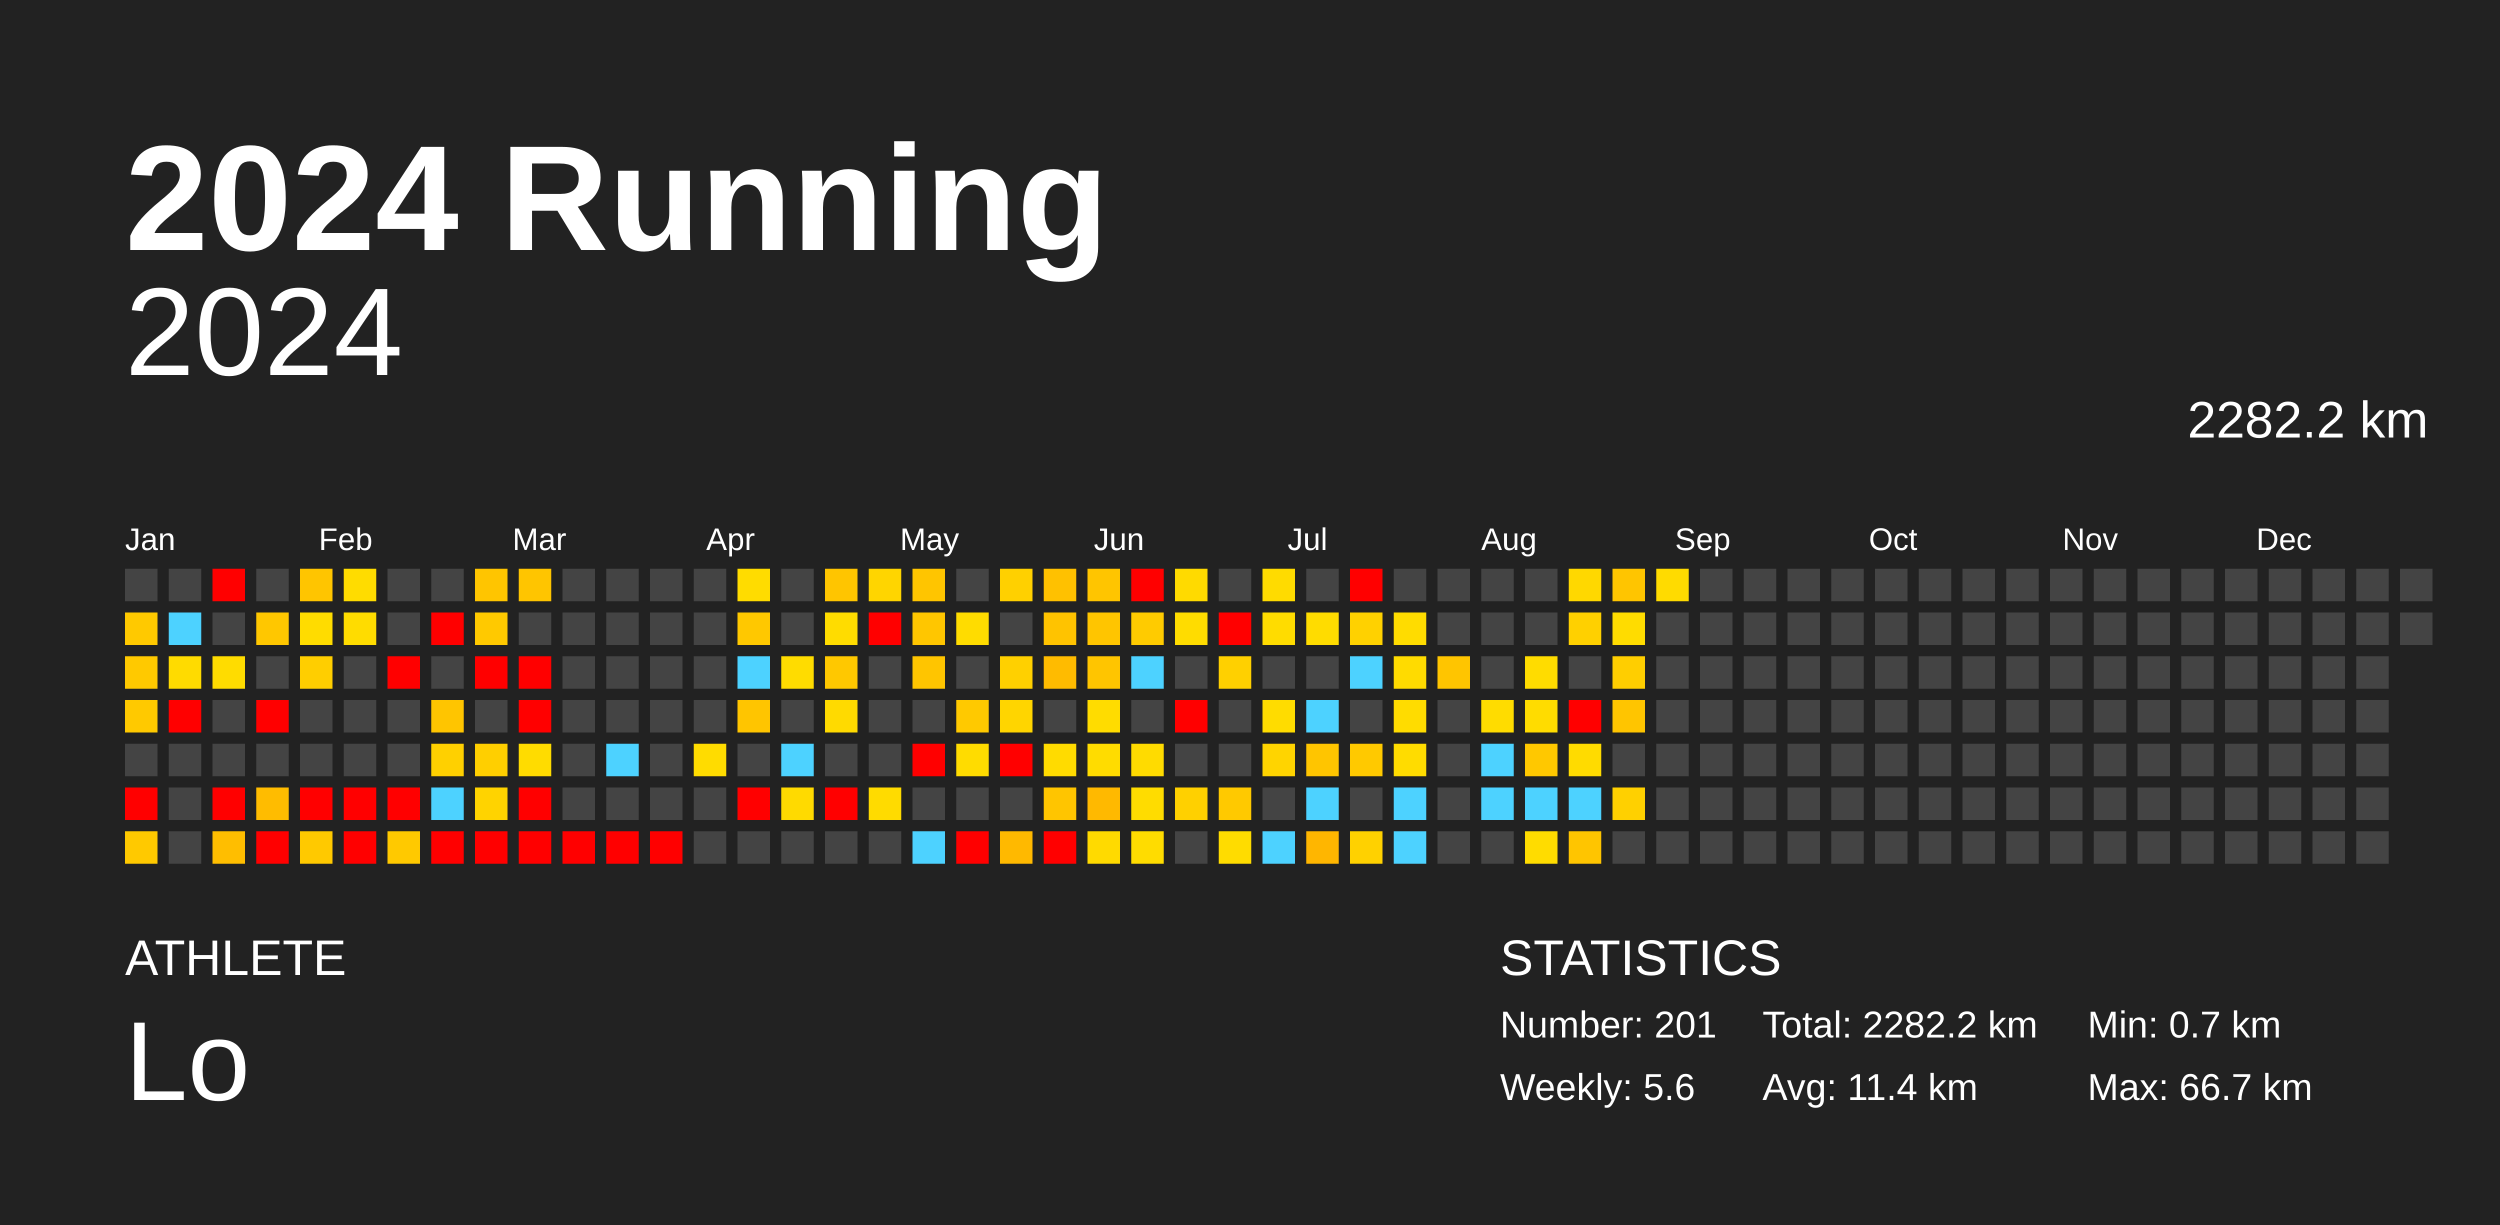
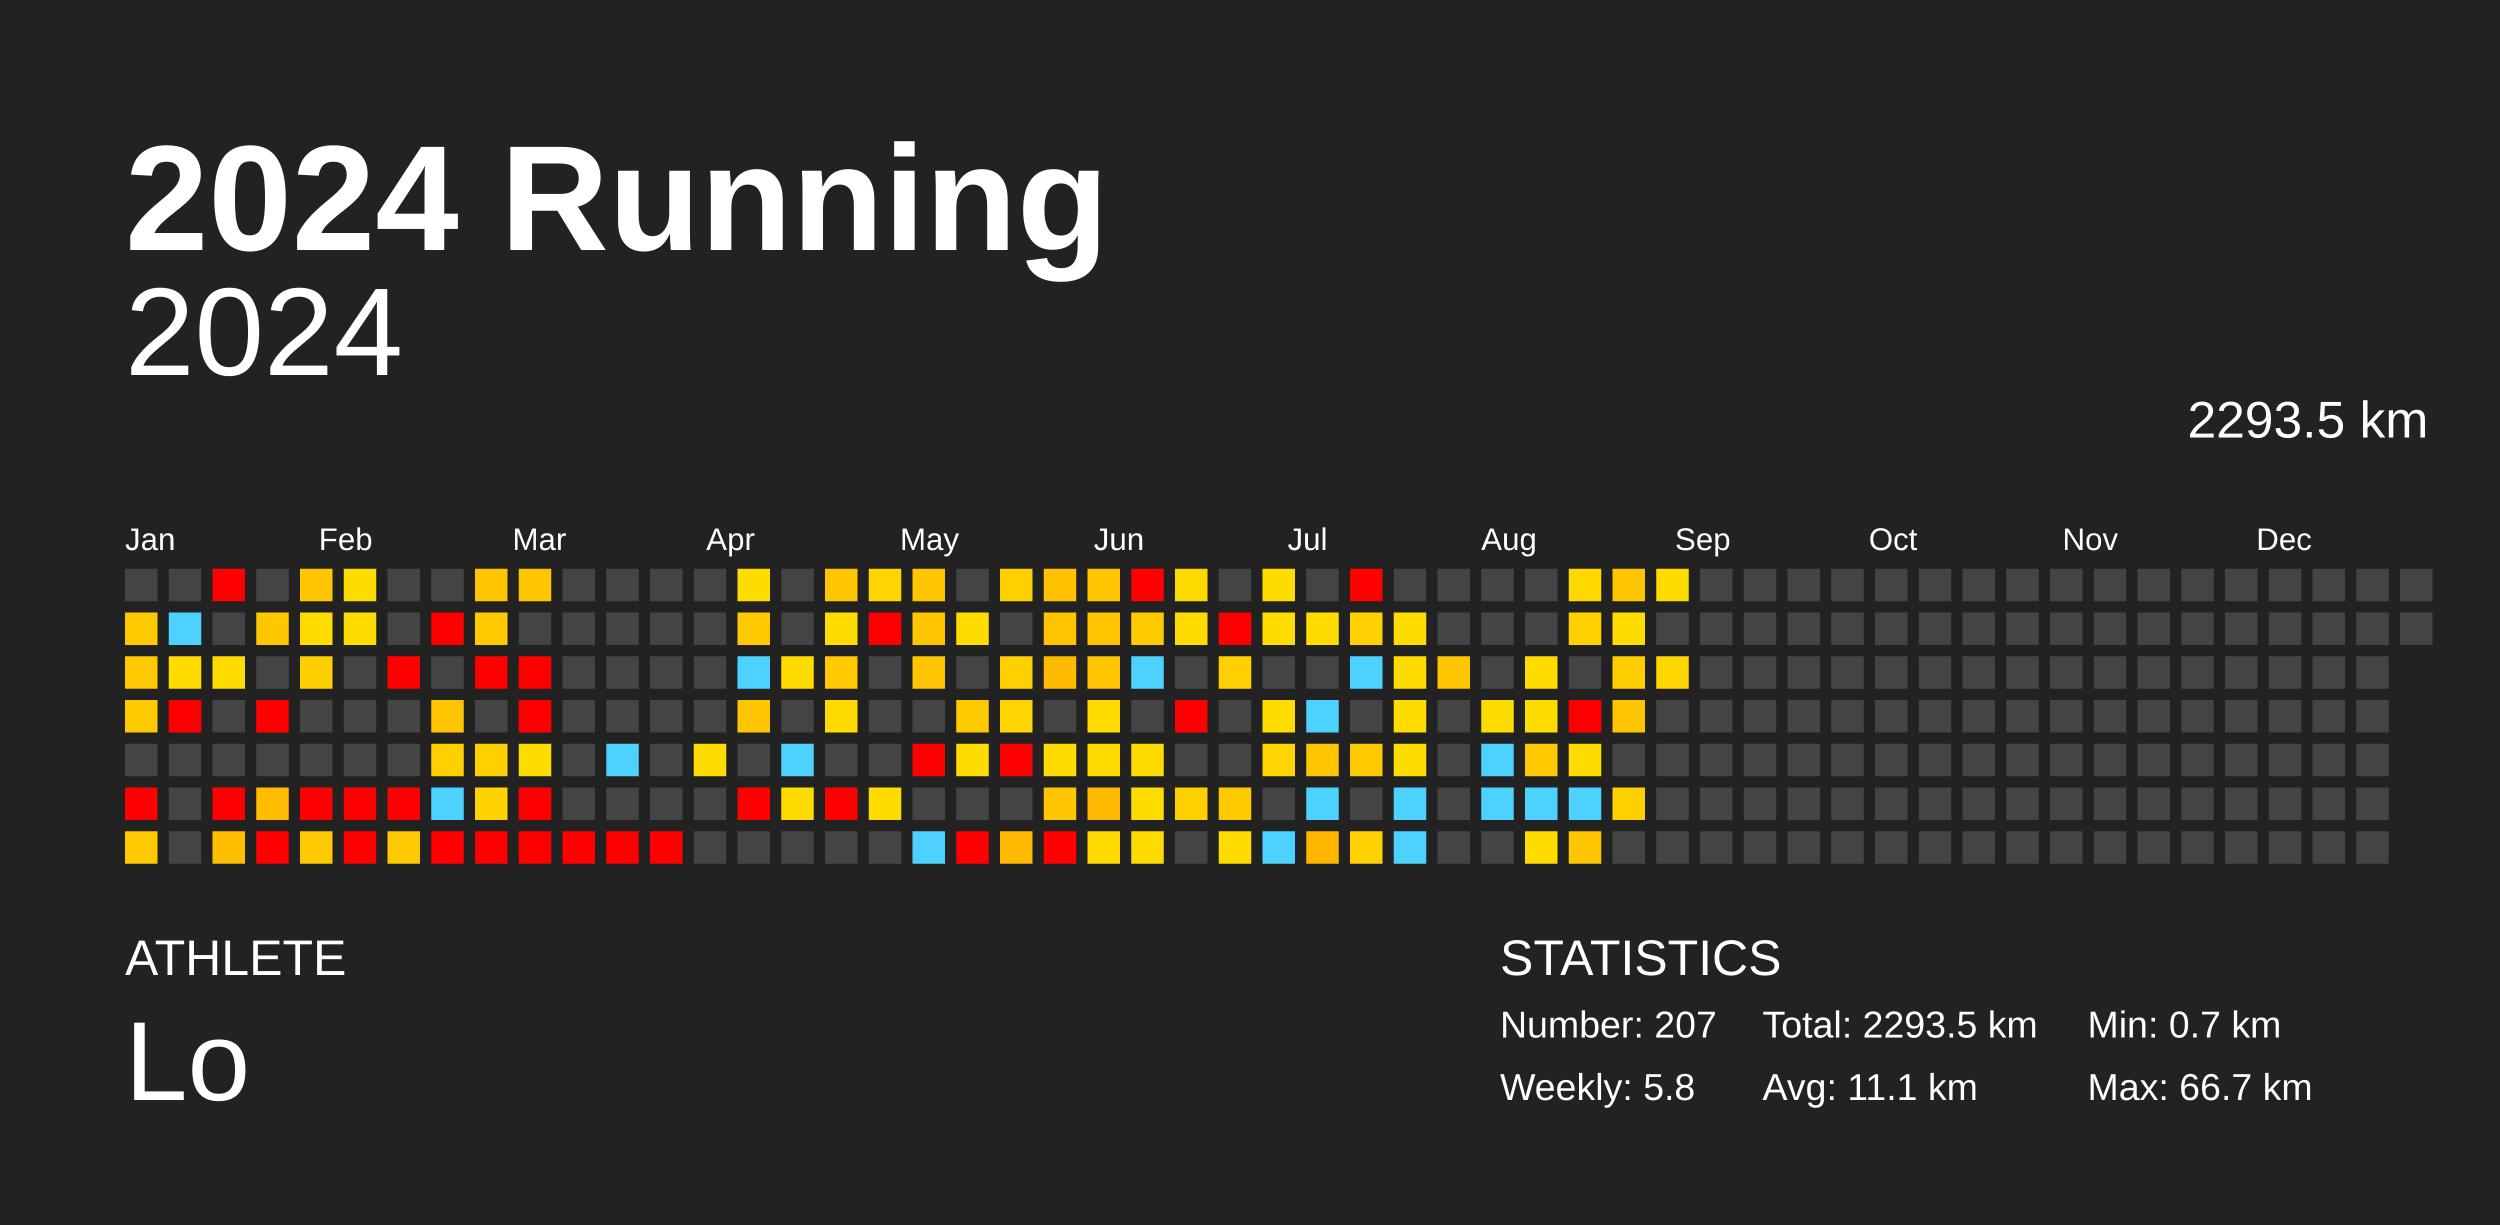
<svg xmlns="http://www.w3.org/2000/svg" baseProfile="full" height="98mm" version="1.1" viewBox="0,0,200,98" width="200mm">
  <defs />
  <rect fill="#222222" height="98" width="200" x="0" y="0" />
  <text fill="#FFFFFF" style="font-size:12px; font-family:Arial; font-weight:bold;" x="10" y="20">2024 Running</text>
  <text fill="#FFFFFF" style="font-size:4px; font-family:Arial" x="10" y="78">ATHLETE</text>
  <text fill="#FFFFFF" style="font-size:9px; font-family:Arial" x="10" y="88">Lo</text>
  <text fill="#FFFFFF" style="font-size:4px; font-family:Arial" x="120" y="78">STATISTICS</text>
-   <text fill="#FFFFFF" style="font-size:3px; font-family:Arial" x="120" y="83">Number: 201</text>
-   <text fill="#FFFFFF" style="font-size:3px; font-family:Arial" x="120" y="88">Weekly: 5.6</text>
-   <text fill="#FFFFFF" style="font-size:3px; font-family:Arial" x="141" y="83">Total: 2282.2 km</text>
-   <text fill="#FFFFFF" style="font-size:3px; font-family:Arial" x="141" y="88">Avg: 11.4 km</text>
+   <text fill="#FFFFFF" style="font-size:3px; font-family:Arial" x="120" y="83">Number: 207</text>
+   <text fill="#FFFFFF" style="font-size:3px; font-family:Arial" x="120" y="88">Weekly: 5.8</text>
+   <text fill="#FFFFFF" style="font-size:3px; font-family:Arial" x="141" y="83">Total: 2293.5 km</text>
+   <text fill="#FFFFFF" style="font-size:3px; font-family:Arial" x="141" y="88">Avg: 11.1 km</text>
  <text fill="#FFFFFF" style="font-size:3px; font-family:Arial" x="167" y="83">Min: 0.7 km</text>
  <text fill="#FFFFFF" style="font-size:3px; font-family:Arial" x="167" y="88">Max: 66.7 km</text>
  <text alignment-baseline="hanging" fill="#FFFFFF" style="font-size:10.0px; font-family:Arial;" x="10" y="30">2024</text>
-   <text alignment-baseline="hanging" fill="#FFFFFF" style="font-size:4.125px; font-family:Arial;" x="175" y="35">2282.2 km</text>
+   <text alignment-baseline="hanging" fill="#FFFFFF" style="font-size:4.125px; font-family:Arial;" x="175" y="35">2293.5 km</text>
  <text fill="#FFFFFF" style="font-size:2.5px; font-family:Arial" x="10.0" y="44">Jan</text>
  <text fill="#FFFFFF" style="font-size:2.5px; font-family:Arial" x="25.5" y="44">Feb</text>
  <text fill="#FFFFFF" style="font-size:2.5px; font-family:Arial" x="41.0" y="44">Mar</text>
  <text fill="#FFFFFF" style="font-size:2.5px; font-family:Arial" x="56.5" y="44">Apr</text>
  <text fill="#FFFFFF" style="font-size:2.5px; font-family:Arial" x="72.0" y="44">May</text>
  <text fill="#FFFFFF" style="font-size:2.5px; font-family:Arial" x="87.5" y="44">Jun</text>
  <text fill="#FFFFFF" style="font-size:2.5px; font-family:Arial" x="103.0" y="44">Jul</text>
  <text fill="#FFFFFF" style="font-size:2.5px; font-family:Arial" x="118.5" y="44">Aug</text>
  <text fill="#FFFFFF" style="font-size:2.5px; font-family:Arial" x="134.0" y="44">Sep</text>
  <text fill="#FFFFFF" style="font-size:2.5px; font-family:Arial" x="149.5" y="44">Oct</text>
  <text fill="#FFFFFF" style="font-size:2.5px; font-family:Arial" x="165.0" y="44">Nov</text>
  <text fill="#FFFFFF" style="font-size:2.5px; font-family:Arial" x="180.5" y="44">Dec</text>
  <rect fill="#444444" height="2.6" width="2.6" x="10.0" y="45.5" />
  <rect fill="#ffc900" height="2.6" width="2.6" x="10.0" y="49.0" />
  <rect fill="#ffc900" height="2.6" width="2.6" x="10.0" y="52.5" />
  <rect fill="#ffc900" height="2.6" width="2.6" x="10.0" y="56.0" />
  <rect fill="#444444" height="2.6" width="2.6" x="10.0" y="59.5" />
  <rect fill="red" height="2.6" width="2.6" x="10.0" y="63.0" />
  <rect fill="#ffc900" height="2.6" width="2.6" x="10.0" y="66.5" />
  <rect fill="#444444" height="2.6" width="2.6" x="13.5" y="45.5" />
  <rect fill="#4dd2ff" height="2.6" width="2.6" x="13.5" y="49.0" />
  <rect fill="#ffdb00" height="2.6" width="2.6" x="13.5" y="52.5" />
  <rect fill="red" height="2.6" width="2.6" x="13.5" y="56.0" />
  <rect fill="#444444" height="2.6" width="2.6" x="13.5" y="59.5" />
  <rect fill="#444444" height="2.6" width="2.6" x="13.5" y="63.0" />
  <rect fill="#444444" height="2.6" width="2.6" x="13.5" y="66.5" />
  <rect fill="red" height="2.6" width="2.6" x="17.0" y="45.5" />
  <rect fill="#444444" height="2.6" width="2.6" x="17.0" y="49.0" />
  <rect fill="#ffdc00" height="2.6" width="2.6" x="17.0" y="52.5" />
  <rect fill="#444444" height="2.6" width="2.6" x="17.0" y="56.0" />
  <rect fill="#444444" height="2.6" width="2.6" x="17.0" y="59.5" />
  <rect fill="red" height="2.6" width="2.6" x="17.0" y="63.0" />
  <rect fill="#ffbe00" height="2.6" width="2.6" x="17.0" y="66.5" />
  <rect fill="#444444" height="2.6" width="2.6" x="20.5" y="45.5" />
  <rect fill="#ffc700" height="2.6" width="2.6" x="20.5" y="49.0" />
  <rect fill="#444444" height="2.6" width="2.6" x="20.5" y="52.5" />
  <rect fill="red" height="2.6" width="2.6" x="20.5" y="56.0" />
  <rect fill="#444444" height="2.6" width="2.6" x="20.5" y="59.5" />
  <rect fill="#ffbc00" height="2.6" width="2.6" x="20.5" y="63.0" />
  <rect fill="red" height="2.6" width="2.6" x="20.5" y="66.5" />
  <rect fill="#ffc500" height="2.6" width="2.6" x="24.0" y="45.5" />
  <rect fill="#ffdc00" height="2.6" width="2.6" x="24.0" y="49.0" />
  <rect fill="#ffce00" height="2.6" width="2.6" x="24.0" y="52.5" />
  <rect fill="#444444" height="2.6" width="2.6" x="24.0" y="56.0" />
  <rect fill="#444444" height="2.6" width="2.6" x="24.0" y="59.5" />
  <rect fill="red" height="2.6" width="2.6" x="24.0" y="63.0" />
  <rect fill="#ffc900" height="2.6" width="2.6" x="24.0" y="66.5" />
  <rect fill="#ffdc00" height="2.6" width="2.6" x="27.5" y="45.5" />
  <rect fill="#ffdc00" height="2.6" width="2.6" x="27.5" y="49.0" />
  <rect fill="#444444" height="2.6" width="2.6" x="27.5" y="52.5" />
  <rect fill="#444444" height="2.6" width="2.6" x="27.5" y="56.0" />
  <rect fill="#444444" height="2.6" width="2.6" x="27.5" y="59.5" />
  <rect fill="red" height="2.6" width="2.6" x="27.5" y="63.0" />
  <rect fill="red" height="2.6" width="2.6" x="27.5" y="66.5" />
  <rect fill="#444444" height="2.6" width="2.6" x="31.0" y="45.5" />
  <rect fill="#444444" height="2.6" width="2.6" x="31.0" y="49.0" />
  <rect fill="red" height="2.6" width="2.6" x="31.0" y="52.5" />
  <rect fill="#444444" height="2.6" width="2.6" x="31.0" y="56.0" />
  <rect fill="#444444" height="2.6" width="2.6" x="31.0" y="59.5" />
  <rect fill="red" height="2.6" width="2.6" x="31.0" y="63.0" />
  <rect fill="#ffc900" height="2.6" width="2.6" x="31.0" y="66.5" />
  <rect fill="#444444" height="2.6" width="2.6" x="34.5" y="45.5" />
  <rect fill="red" height="2.6" width="2.6" x="34.5" y="49.0" />
  <rect fill="#444444" height="2.6" width="2.6" x="34.5" y="52.5" />
  <rect fill="#ffc500" height="2.6" width="2.6" x="34.5" y="56.0" />
  <rect fill="#ffd000" height="2.6" width="2.6" x="34.5" y="59.5" />
  <rect fill="#4dd2ff" height="2.6" width="2.6" x="34.5" y="63.0" />
  <rect fill="red" height="2.6" width="2.6" x="34.5" y="66.5" />
  <rect fill="#ffc500" height="2.6" width="2.6" x="38.0" y="45.5" />
  <rect fill="#ffc900" height="2.6" width="2.6" x="38.0" y="49.0" />
  <rect fill="red" height="2.6" width="2.6" x="38.0" y="52.5" />
  <rect fill="#444444" height="2.6" width="2.6" x="38.0" y="56.0" />
  <rect fill="#ffcf00" height="2.6" width="2.6" x="38.0" y="59.5" />
  <rect fill="#ffd300" height="2.6" width="2.6" x="38.0" y="63.0" />
  <rect fill="red" height="2.6" width="2.6" x="38.0" y="66.5" />
  <rect fill="#ffc500" height="2.6" width="2.6" x="41.5" y="45.5" />
  <rect fill="#444444" height="2.6" width="2.6" x="41.5" y="49.0" />
  <rect fill="red" height="2.6" width="2.6" x="41.5" y="52.5" />
  <rect fill="red" height="2.6" width="2.6" x="41.5" y="56.0" />
  <rect fill="#ffdc00" height="2.6" width="2.6" x="41.5" y="59.5" />
  <rect fill="red" height="2.6" width="2.6" x="41.5" y="63.0" />
  <rect fill="red" height="2.6" width="2.6" x="41.5" y="66.5" />
  <rect fill="#444444" height="2.6" width="2.6" x="45.0" y="45.5" />
  <rect fill="#444444" height="2.6" width="2.6" x="45.0" y="49.0" />
  <rect fill="#444444" height="2.6" width="2.6" x="45.0" y="52.5" />
  <rect fill="#444444" height="2.6" width="2.6" x="45.0" y="56.0" />
  <rect fill="#444444" height="2.6" width="2.6" x="45.0" y="59.5" />
  <rect fill="#444444" height="2.6" width="2.6" x="45.0" y="63.0" />
  <rect fill="red" height="2.6" width="2.6" x="45.0" y="66.5" />
  <rect fill="#444444" height="2.6" width="2.6" x="48.5" y="45.5" />
  <rect fill="#444444" height="2.6" width="2.6" x="48.5" y="49.0" />
  <rect fill="#444444" height="2.6" width="2.6" x="48.5" y="52.5" />
  <rect fill="#444444" height="2.6" width="2.6" x="48.5" y="56.0" />
  <rect fill="#4dd2ff" height="2.6" width="2.6" x="48.5" y="59.5" />
  <rect fill="#444444" height="2.6" width="2.6" x="48.5" y="63.0" />
  <rect fill="red" height="2.6" width="2.6" x="48.5" y="66.5" />
  <rect fill="#444444" height="2.6" width="2.6" x="52.0" y="45.5" />
  <rect fill="#444444" height="2.6" width="2.6" x="52.0" y="49.0" />
  <rect fill="#444444" height="2.6" width="2.6" x="52.0" y="52.5" />
  <rect fill="#444444" height="2.6" width="2.6" x="52.0" y="56.0" />
  <rect fill="#444444" height="2.6" width="2.6" x="52.0" y="59.5" />
  <rect fill="#444444" height="2.6" width="2.6" x="52.0" y="63.0" />
  <rect fill="red" height="2.6" width="2.6" x="52.0" y="66.5" />
  <rect fill="#444444" height="2.6" width="2.6" x="55.5" y="45.5" />
  <rect fill="#444444" height="2.6" width="2.6" x="55.5" y="49.0" />
  <rect fill="#444444" height="2.6" width="2.6" x="55.5" y="52.5" />
  <rect fill="#444444" height="2.6" width="2.6" x="55.5" y="56.0" />
  <rect fill="#ffdc00" height="2.6" width="2.6" x="55.5" y="59.5" />
  <rect fill="#444444" height="2.6" width="2.6" x="55.5" y="63.0" />
  <rect fill="#444444" height="2.6" width="2.6" x="55.5" y="66.5" />
  <rect fill="#ffdc00" height="2.6" width="2.6" x="59.0" y="45.5" />
  <rect fill="#ffc800" height="2.6" width="2.6" x="59.0" y="49.0" />
  <rect fill="#4dd2ff" height="2.6" width="2.6" x="59.0" y="52.5" />
  <rect fill="#ffc500" height="2.6" width="2.6" x="59.0" y="56.0" />
  <rect fill="#444444" height="2.6" width="2.6" x="59.0" y="59.5" />
  <rect fill="red" height="2.6" width="2.6" x="59.0" y="63.0" />
  <rect fill="#444444" height="2.6" width="2.6" x="59.0" y="66.5" />
  <rect fill="#444444" height="2.6" width="2.6" x="62.5" y="45.5" />
  <rect fill="#444444" height="2.6" width="2.6" x="62.5" y="49.0" />
  <rect fill="#ffdc00" height="2.6" width="2.6" x="62.5" y="52.5" />
  <rect fill="#444444" height="2.6" width="2.6" x="62.5" y="56.0" />
  <rect fill="#4dd2ff" height="2.6" width="2.6" x="62.5" y="59.5" />
  <rect fill="#ffda00" height="2.6" width="2.6" x="62.5" y="63.0" />
  <rect fill="#444444" height="2.6" width="2.6" x="62.5" y="66.5" />
  <rect fill="#ffc500" height="2.6" width="2.6" x="66.0" y="45.5" />
  <rect fill="#ffdc00" height="2.6" width="2.6" x="66.0" y="49.0" />
  <rect fill="#ffc800" height="2.6" width="2.6" x="66.0" y="52.5" />
  <rect fill="#ffda00" height="2.6" width="2.6" x="66.0" y="56.0" />
  <rect fill="#444444" height="2.6" width="2.6" x="66.0" y="59.5" />
  <rect fill="red" height="2.6" width="2.6" x="66.0" y="63.0" />
  <rect fill="#444444" height="2.6" width="2.6" x="66.0" y="66.5" />
  <rect fill="#ffd500" height="2.6" width="2.6" x="69.5" y="45.5" />
  <rect fill="red" height="2.6" width="2.6" x="69.5" y="49.0" />
  <rect fill="#444444" height="2.6" width="2.6" x="69.5" y="52.5" />
  <rect fill="#444444" height="2.6" width="2.6" x="69.5" y="56.0" />
  <rect fill="#444444" height="2.6" width="2.6" x="69.5" y="59.5" />
  <rect fill="#ffdb00" height="2.6" width="2.6" x="69.5" y="63.0" />
  <rect fill="#444444" height="2.6" width="2.6" x="69.5" y="66.5" />
  <rect fill="#ffc500" height="2.6" width="2.6" x="73.0" y="45.5" />
  <rect fill="#ffc600" height="2.6" width="2.6" x="73.0" y="49.0" />
  <rect fill="#ffc500" height="2.6" width="2.6" x="73.0" y="52.5" />
  <rect fill="#444444" height="2.6" width="2.6" x="73.0" y="56.0" />
  <rect fill="red" height="2.6" width="2.6" x="73.0" y="59.5" />
  <rect fill="#444444" height="2.6" width="2.6" x="73.0" y="63.0" />
  <rect fill="#4dd2ff" height="2.6" width="2.6" x="73.0" y="66.5" />
  <rect fill="#444444" height="2.6" width="2.6" x="76.5" y="45.5" />
  <rect fill="#ffdc00" height="2.6" width="2.6" x="76.5" y="49.0" />
  <rect fill="#444444" height="2.6" width="2.6" x="76.5" y="52.5" />
  <rect fill="#ffc900" height="2.6" width="2.6" x="76.5" y="56.0" />
  <rect fill="#ffdc00" height="2.6" width="2.6" x="76.5" y="59.5" />
  <rect fill="#444444" height="2.6" width="2.6" x="76.5" y="63.0" />
  <rect fill="red" height="2.6" width="2.6" x="76.5" y="66.5" />
  <rect fill="#ffd000" height="2.6" width="2.6" x="80.0" y="45.5" />
  <rect fill="#444444" height="2.6" width="2.6" x="80.0" y="49.0" />
  <rect fill="#ffd000" height="2.6" width="2.6" x="80.0" y="52.5" />
  <rect fill="#ffd500" height="2.6" width="2.6" x="80.0" y="56.0" />
  <rect fill="red" height="2.6" width="2.6" x="80.0" y="59.5" />
  <rect fill="#444444" height="2.6" width="2.6" x="80.0" y="63.0" />
  <rect fill="#ffb900" height="2.6" width="2.6" x="80.0" y="66.5" />
  <rect fill="#ffc100" height="2.6" width="2.6" x="83.5" y="45.5" />
  <rect fill="#ffc300" height="2.6" width="2.6" x="83.5" y="49.0" />
  <rect fill="#ffbb00" height="2.6" width="2.6" x="83.5" y="52.5" />
  <rect fill="#444444" height="2.6" width="2.6" x="83.5" y="56.0" />
  <rect fill="#ffdb00" height="2.6" width="2.6" x="83.5" y="59.5" />
  <rect fill="#ffc500" height="2.6" width="2.6" x="83.5" y="63.0" />
  <rect fill="red" height="2.6" width="2.6" x="83.5" y="66.5" />
  <rect fill="#ffc500" height="2.6" width="2.6" x="87.0" y="45.5" />
  <rect fill="#ffc500" height="2.6" width="2.6" x="87.0" y="49.0" />
  <rect fill="#ffc500" height="2.6" width="2.6" x="87.0" y="52.5" />
  <rect fill="#ffdc00" height="2.6" width="2.6" x="87.0" y="56.0" />
  <rect fill="#ffdc00" height="2.6" width="2.6" x="87.0" y="59.5" />
  <rect fill="#ffb900" height="2.6" width="2.6" x="87.0" y="63.0" />
  <rect fill="#ffda00" height="2.6" width="2.6" x="87.0" y="66.5" />
  <rect fill="red" height="2.6" width="2.6" x="90.5" y="45.5" />
  <rect fill="#ffcb00" height="2.6" width="2.6" x="90.5" y="49.0" />
  <rect fill="#4dd2ff" height="2.6" width="2.6" x="90.5" y="52.5" />
  <rect fill="#444444" height="2.6" width="2.6" x="90.5" y="56.0" />
  <rect fill="#ffdb00" height="2.6" width="2.6" x="90.5" y="59.5" />
  <rect fill="#ffdc00" height="2.6" width="2.6" x="90.5" y="63.0" />
  <rect fill="#ffdc00" height="2.6" width="2.6" x="90.5" y="66.5" />
  <rect fill="#ffda00" height="2.6" width="2.6" x="94.0" y="45.5" />
  <rect fill="#ffdc00" height="2.6" width="2.6" x="94.0" y="49.0" />
  <rect fill="#444444" height="2.6" width="2.6" x="94.0" y="52.5" />
  <rect fill="red" height="2.6" width="2.6" x="94.0" y="56.0" />
  <rect fill="#444444" height="2.6" width="2.6" x="94.0" y="59.5" />
  <rect fill="#ffd000" height="2.6" width="2.6" x="94.0" y="63.0" />
  <rect fill="#444444" height="2.6" width="2.6" x="94.0" y="66.5" />
  <rect fill="#444444" height="2.6" width="2.6" x="97.5" y="45.5" />
  <rect fill="red" height="2.6" width="2.6" x="97.5" y="49.0" />
  <rect fill="#ffd000" height="2.6" width="2.6" x="97.5" y="52.5" />
  <rect fill="#444444" height="2.6" width="2.6" x="97.5" y="56.0" />
  <rect fill="#444444" height="2.6" width="2.6" x="97.5" y="59.5" />
  <rect fill="#ffc900" height="2.6" width="2.6" x="97.5" y="63.0" />
  <rect fill="#ffdc00" height="2.6" width="2.6" x="97.5" y="66.5" />
  <rect fill="#ffdb00" height="2.6" width="2.6" x="101.0" y="45.5" />
  <rect fill="#ffdc00" height="2.6" width="2.6" x="101.0" y="49.0" />
  <rect fill="#444444" height="2.6" width="2.6" x="101.0" y="52.5" />
  <rect fill="#ffdc00" height="2.6" width="2.6" x="101.0" y="56.0" />
  <rect fill="#ffd400" height="2.6" width="2.6" x="101.0" y="59.5" />
  <rect fill="#444444" height="2.6" width="2.6" x="101.0" y="63.0" />
  <rect fill="#4dd2ff" height="2.6" width="2.6" x="101.0" y="66.5" />
  <rect fill="#444444" height="2.6" width="2.6" x="104.5" y="45.5" />
  <rect fill="#ffdc00" height="2.6" width="2.6" x="104.5" y="49.0" />
  <rect fill="#444444" height="2.6" width="2.6" x="104.5" y="52.5" />
  <rect fill="#4dd2ff" height="2.6" width="2.6" x="104.5" y="56.0" />
  <rect fill="#ffc500" height="2.6" width="2.6" x="104.5" y="59.5" />
  <rect fill="#4dd2ff" height="2.6" width="2.6" x="104.5" y="63.0" />
  <rect fill="#ffb600" height="2.6" width="2.6" x="104.5" y="66.5" />
  <rect fill="red" height="2.6" width="2.6" x="108.0" y="45.5" />
  <rect fill="#ffd100" height="2.6" width="2.6" x="108.0" y="49.0" />
  <rect fill="#4dd2ff" height="2.6" width="2.6" x="108.0" y="52.5" />
  <rect fill="#444444" height="2.6" width="2.6" x="108.0" y="56.0" />
  <rect fill="#ffc900" height="2.6" width="2.6" x="108.0" y="59.5" />
  <rect fill="#444444" height="2.6" width="2.6" x="108.0" y="63.0" />
  <rect fill="#ffd100" height="2.6" width="2.6" x="108.0" y="66.5" />
  <rect fill="#444444" height="2.6" width="2.6" x="111.5" y="45.5" />
  <rect fill="#ffdc00" height="2.6" width="2.6" x="111.5" y="49.0" />
  <rect fill="#ffdb00" height="2.6" width="2.6" x="111.5" y="52.5" />
  <rect fill="#ffdc00" height="2.6" width="2.6" x="111.5" y="56.0" />
  <rect fill="#ffdc00" height="2.6" width="2.6" x="111.5" y="59.5" />
  <rect fill="#4dd2ff" height="2.6" width="2.6" x="111.5" y="63.0" />
  <rect fill="#4dd2ff" height="2.6" width="2.6" x="111.5" y="66.5" />
  <rect fill="#444444" height="2.6" width="2.6" x="115.0" y="45.5" />
  <rect fill="#444444" height="2.6" width="2.6" x="115.0" y="49.0" />
  <rect fill="#ffc500" height="2.6" width="2.6" x="115.0" y="52.5" />
  <rect fill="#444444" height="2.6" width="2.6" x="115.0" y="56.0" />
  <rect fill="#444444" height="2.6" width="2.6" x="115.0" y="59.5" />
  <rect fill="#444444" height="2.6" width="2.6" x="115.0" y="63.0" />
  <rect fill="#444444" height="2.6" width="2.6" x="115.0" y="66.5" />
  <rect fill="#444444" height="2.6" width="2.6" x="118.5" y="45.5" />
  <rect fill="#444444" height="2.6" width="2.6" x="118.5" y="49.0" />
  <rect fill="#444444" height="2.6" width="2.6" x="118.5" y="52.5" />
  <rect fill="#ffdc00" height="2.6" width="2.6" x="118.5" y="56.0" />
  <rect fill="#4dd2ff" height="2.6" width="2.6" x="118.5" y="59.5" />
  <rect fill="#4dd2ff" height="2.6" width="2.6" x="118.5" y="63.0" />
  <rect fill="#444444" height="2.6" width="2.6" x="118.5" y="66.5" />
  <rect fill="#444444" height="2.6" width="2.6" x="122.0" y="45.5" />
  <rect fill="#444444" height="2.6" width="2.6" x="122.0" y="49.0" />
  <rect fill="#ffdc00" height="2.6" width="2.6" x="122.0" y="52.5" />
  <rect fill="#ffdc00" height="2.6" width="2.6" x="122.0" y="56.0" />
  <rect fill="#ffc800" height="2.6" width="2.6" x="122.0" y="59.5" />
  <rect fill="#4dd2ff" height="2.6" width="2.6" x="122.0" y="63.0" />
  <rect fill="#ffdc00" height="2.6" width="2.6" x="122.0" y="66.5" />
  <rect fill="#ffd800" height="2.6" width="2.6" x="125.5" y="45.5" />
  <rect fill="#ffd000" height="2.6" width="2.6" x="125.5" y="49.0" />
  <rect fill="#444444" height="2.6" width="2.6" x="125.5" y="52.5" />
  <rect fill="red" height="2.6" width="2.6" x="125.5" y="56.0" />
  <rect fill="#ffdb00" height="2.6" width="2.6" x="125.5" y="59.5" />
  <rect fill="#4dd2ff" height="2.6" width="2.6" x="125.5" y="63.0" />
  <rect fill="#ffc500" height="2.6" width="2.6" x="125.5" y="66.5" />
  <rect fill="#ffc500" height="2.6" width="2.6" x="129.0" y="45.5" />
  <rect fill="#ffdc00" height="2.6" width="2.6" x="129.0" y="49.0" />
  <rect fill="#ffce00" height="2.6" width="2.6" x="129.0" y="52.5" />
  <rect fill="#ffc500" height="2.6" width="2.6" x="129.0" y="56.0" />
  <rect fill="#444444" height="2.6" width="2.6" x="129.0" y="59.5" />
  <rect fill="#ffd000" height="2.6" width="2.6" x="129.0" y="63.0" />
  <rect fill="#444444" height="2.6" width="2.6" x="129.0" y="66.5" />
  <rect fill="#ffdb00" height="2.6" width="2.6" x="132.5" y="45.5" />
  <rect fill="#444444" height="2.6" width="2.6" x="132.5" y="49.0" />
-   <rect fill="#444444" height="2.6" width="2.6" x="132.5" y="52.5" />
+   <rect fill="#ffd700" height="2.6" width="2.6" x="132.5" y="52.5" />
  <rect fill="#444444" height="2.6" width="2.6" x="132.5" y="56.0" />
  <rect fill="#444444" height="2.6" width="2.6" x="132.5" y="59.5" />
  <rect fill="#444444" height="2.6" width="2.6" x="132.5" y="63.0" />
  <rect fill="#444444" height="2.6" width="2.6" x="132.5" y="66.5" />
  <rect fill="#444444" height="2.6" width="2.6" x="136.0" y="45.5" />
  <rect fill="#444444" height="2.6" width="2.6" x="136.0" y="49.0" />
  <rect fill="#444444" height="2.6" width="2.6" x="136.0" y="52.5" />
  <rect fill="#444444" height="2.6" width="2.6" x="136.0" y="56.0" />
  <rect fill="#444444" height="2.6" width="2.6" x="136.0" y="59.5" />
  <rect fill="#444444" height="2.6" width="2.6" x="136.0" y="63.0" />
  <rect fill="#444444" height="2.6" width="2.6" x="136.0" y="66.5" />
  <rect fill="#444444" height="2.6" width="2.6" x="139.5" y="45.5" />
  <rect fill="#444444" height="2.6" width="2.6" x="139.5" y="49.0" />
  <rect fill="#444444" height="2.6" width="2.6" x="139.5" y="52.5" />
  <rect fill="#444444" height="2.6" width="2.6" x="139.5" y="56.0" />
  <rect fill="#444444" height="2.6" width="2.6" x="139.5" y="59.5" />
  <rect fill="#444444" height="2.6" width="2.6" x="139.5" y="63.0" />
  <rect fill="#444444" height="2.6" width="2.6" x="139.5" y="66.5" />
  <rect fill="#444444" height="2.6" width="2.6" x="143.0" y="45.5" />
  <rect fill="#444444" height="2.6" width="2.6" x="143.0" y="49.0" />
  <rect fill="#444444" height="2.6" width="2.6" x="143.0" y="52.5" />
  <rect fill="#444444" height="2.6" width="2.6" x="143.0" y="56.0" />
  <rect fill="#444444" height="2.6" width="2.6" x="143.0" y="59.5" />
  <rect fill="#444444" height="2.6" width="2.6" x="143.0" y="63.0" />
  <rect fill="#444444" height="2.6" width="2.6" x="143.0" y="66.5" />
  <rect fill="#444444" height="2.6" width="2.6" x="146.5" y="45.5" />
  <rect fill="#444444" height="2.6" width="2.6" x="146.5" y="49.0" />
  <rect fill="#444444" height="2.6" width="2.6" x="146.5" y="52.5" />
  <rect fill="#444444" height="2.6" width="2.6" x="146.5" y="56.0" />
  <rect fill="#444444" height="2.6" width="2.6" x="146.5" y="59.5" />
  <rect fill="#444444" height="2.6" width="2.6" x="146.5" y="63.0" />
  <rect fill="#444444" height="2.6" width="2.6" x="146.5" y="66.5" />
  <rect fill="#444444" height="2.6" width="2.6" x="150.0" y="45.5" />
  <rect fill="#444444" height="2.6" width="2.6" x="150.0" y="49.0" />
  <rect fill="#444444" height="2.6" width="2.6" x="150.0" y="52.5" />
  <rect fill="#444444" height="2.6" width="2.6" x="150.0" y="56.0" />
  <rect fill="#444444" height="2.6" width="2.6" x="150.0" y="59.5" />
  <rect fill="#444444" height="2.6" width="2.6" x="150.0" y="63.0" />
  <rect fill="#444444" height="2.6" width="2.6" x="150.0" y="66.5" />
  <rect fill="#444444" height="2.6" width="2.6" x="153.5" y="45.5" />
  <rect fill="#444444" height="2.6" width="2.6" x="153.5" y="49.0" />
  <rect fill="#444444" height="2.6" width="2.6" x="153.5" y="52.5" />
  <rect fill="#444444" height="2.6" width="2.6" x="153.5" y="56.0" />
  <rect fill="#444444" height="2.6" width="2.6" x="153.5" y="59.5" />
  <rect fill="#444444" height="2.6" width="2.6" x="153.5" y="63.0" />
  <rect fill="#444444" height="2.6" width="2.6" x="153.5" y="66.5" />
  <rect fill="#444444" height="2.6" width="2.6" x="157.0" y="45.5" />
  <rect fill="#444444" height="2.6" width="2.6" x="157.0" y="49.0" />
  <rect fill="#444444" height="2.6" width="2.6" x="157.0" y="52.5" />
  <rect fill="#444444" height="2.6" width="2.6" x="157.0" y="56.0" />
  <rect fill="#444444" height="2.6" width="2.6" x="157.0" y="59.5" />
  <rect fill="#444444" height="2.6" width="2.6" x="157.0" y="63.0" />
  <rect fill="#444444" height="2.6" width="2.6" x="157.0" y="66.5" />
  <rect fill="#444444" height="2.6" width="2.6" x="160.5" y="45.5" />
  <rect fill="#444444" height="2.6" width="2.6" x="160.5" y="49.0" />
  <rect fill="#444444" height="2.6" width="2.6" x="160.5" y="52.5" />
  <rect fill="#444444" height="2.6" width="2.6" x="160.5" y="56.0" />
  <rect fill="#444444" height="2.6" width="2.6" x="160.5" y="59.5" />
  <rect fill="#444444" height="2.6" width="2.6" x="160.5" y="63.0" />
  <rect fill="#444444" height="2.6" width="2.6" x="160.5" y="66.5" />
  <rect fill="#444444" height="2.6" width="2.6" x="164.0" y="45.5" />
  <rect fill="#444444" height="2.6" width="2.6" x="164.0" y="49.0" />
  <rect fill="#444444" height="2.6" width="2.6" x="164.0" y="52.5" />
  <rect fill="#444444" height="2.6" width="2.6" x="164.0" y="56.0" />
  <rect fill="#444444" height="2.6" width="2.6" x="164.0" y="59.5" />
  <rect fill="#444444" height="2.6" width="2.6" x="164.0" y="63.0" />
  <rect fill="#444444" height="2.6" width="2.6" x="164.0" y="66.5" />
  <rect fill="#444444" height="2.6" width="2.6" x="167.5" y="45.5" />
  <rect fill="#444444" height="2.6" width="2.6" x="167.5" y="49.0" />
  <rect fill="#444444" height="2.6" width="2.6" x="167.5" y="52.5" />
  <rect fill="#444444" height="2.6" width="2.6" x="167.5" y="56.0" />
  <rect fill="#444444" height="2.6" width="2.6" x="167.5" y="59.5" />
  <rect fill="#444444" height="2.6" width="2.6" x="167.5" y="63.0" />
  <rect fill="#444444" height="2.6" width="2.6" x="167.5" y="66.5" />
  <rect fill="#444444" height="2.6" width="2.6" x="171.0" y="45.5" />
  <rect fill="#444444" height="2.6" width="2.6" x="171.0" y="49.0" />
  <rect fill="#444444" height="2.6" width="2.6" x="171.0" y="52.5" />
  <rect fill="#444444" height="2.6" width="2.6" x="171.0" y="56.0" />
  <rect fill="#444444" height="2.6" width="2.6" x="171.0" y="59.5" />
  <rect fill="#444444" height="2.6" width="2.6" x="171.0" y="63.0" />
  <rect fill="#444444" height="2.6" width="2.6" x="171.0" y="66.5" />
  <rect fill="#444444" height="2.6" width="2.6" x="174.5" y="45.5" />
  <rect fill="#444444" height="2.6" width="2.6" x="174.5" y="49.0" />
  <rect fill="#444444" height="2.6" width="2.6" x="174.5" y="52.5" />
  <rect fill="#444444" height="2.6" width="2.6" x="174.5" y="56.0" />
  <rect fill="#444444" height="2.6" width="2.6" x="174.5" y="59.5" />
  <rect fill="#444444" height="2.6" width="2.6" x="174.5" y="63.0" />
  <rect fill="#444444" height="2.6" width="2.6" x="174.5" y="66.5" />
  <rect fill="#444444" height="2.6" width="2.6" x="178.0" y="45.5" />
  <rect fill="#444444" height="2.6" width="2.6" x="178.0" y="49.0" />
  <rect fill="#444444" height="2.6" width="2.6" x="178.0" y="52.5" />
  <rect fill="#444444" height="2.6" width="2.6" x="178.0" y="56.0" />
  <rect fill="#444444" height="2.6" width="2.6" x="178.0" y="59.5" />
  <rect fill="#444444" height="2.6" width="2.6" x="178.0" y="63.0" />
  <rect fill="#444444" height="2.6" width="2.6" x="178.0" y="66.5" />
  <rect fill="#444444" height="2.6" width="2.6" x="181.5" y="45.5" />
  <rect fill="#444444" height="2.6" width="2.6" x="181.5" y="49.0" />
  <rect fill="#444444" height="2.6" width="2.6" x="181.5" y="52.5" />
  <rect fill="#444444" height="2.6" width="2.6" x="181.5" y="56.0" />
  <rect fill="#444444" height="2.6" width="2.6" x="181.5" y="59.5" />
  <rect fill="#444444" height="2.6" width="2.6" x="181.5" y="63.0" />
  <rect fill="#444444" height="2.6" width="2.6" x="181.5" y="66.5" />
  <rect fill="#444444" height="2.6" width="2.6" x="185.0" y="45.5" />
  <rect fill="#444444" height="2.6" width="2.6" x="185.0" y="49.0" />
  <rect fill="#444444" height="2.6" width="2.6" x="185.0" y="52.5" />
  <rect fill="#444444" height="2.6" width="2.6" x="185.0" y="56.0" />
  <rect fill="#444444" height="2.6" width="2.6" x="185.0" y="59.5" />
  <rect fill="#444444" height="2.6" width="2.6" x="185.0" y="63.0" />
  <rect fill="#444444" height="2.6" width="2.6" x="185.0" y="66.5" />
  <rect fill="#444444" height="2.6" width="2.6" x="188.5" y="45.5" />
  <rect fill="#444444" height="2.6" width="2.6" x="188.5" y="49.0" />
  <rect fill="#444444" height="2.6" width="2.6" x="188.5" y="52.5" />
  <rect fill="#444444" height="2.6" width="2.6" x="188.5" y="56.0" />
  <rect fill="#444444" height="2.6" width="2.6" x="188.5" y="59.5" />
  <rect fill="#444444" height="2.6" width="2.6" x="188.5" y="63.0" />
  <rect fill="#444444" height="2.6" width="2.6" x="188.5" y="66.5" />
  <rect fill="#444444" height="2.6" width="2.6" x="192.0" y="45.5" />
  <rect fill="#444444" height="2.6" width="2.6" x="192.0" y="49.0" />
</svg>
